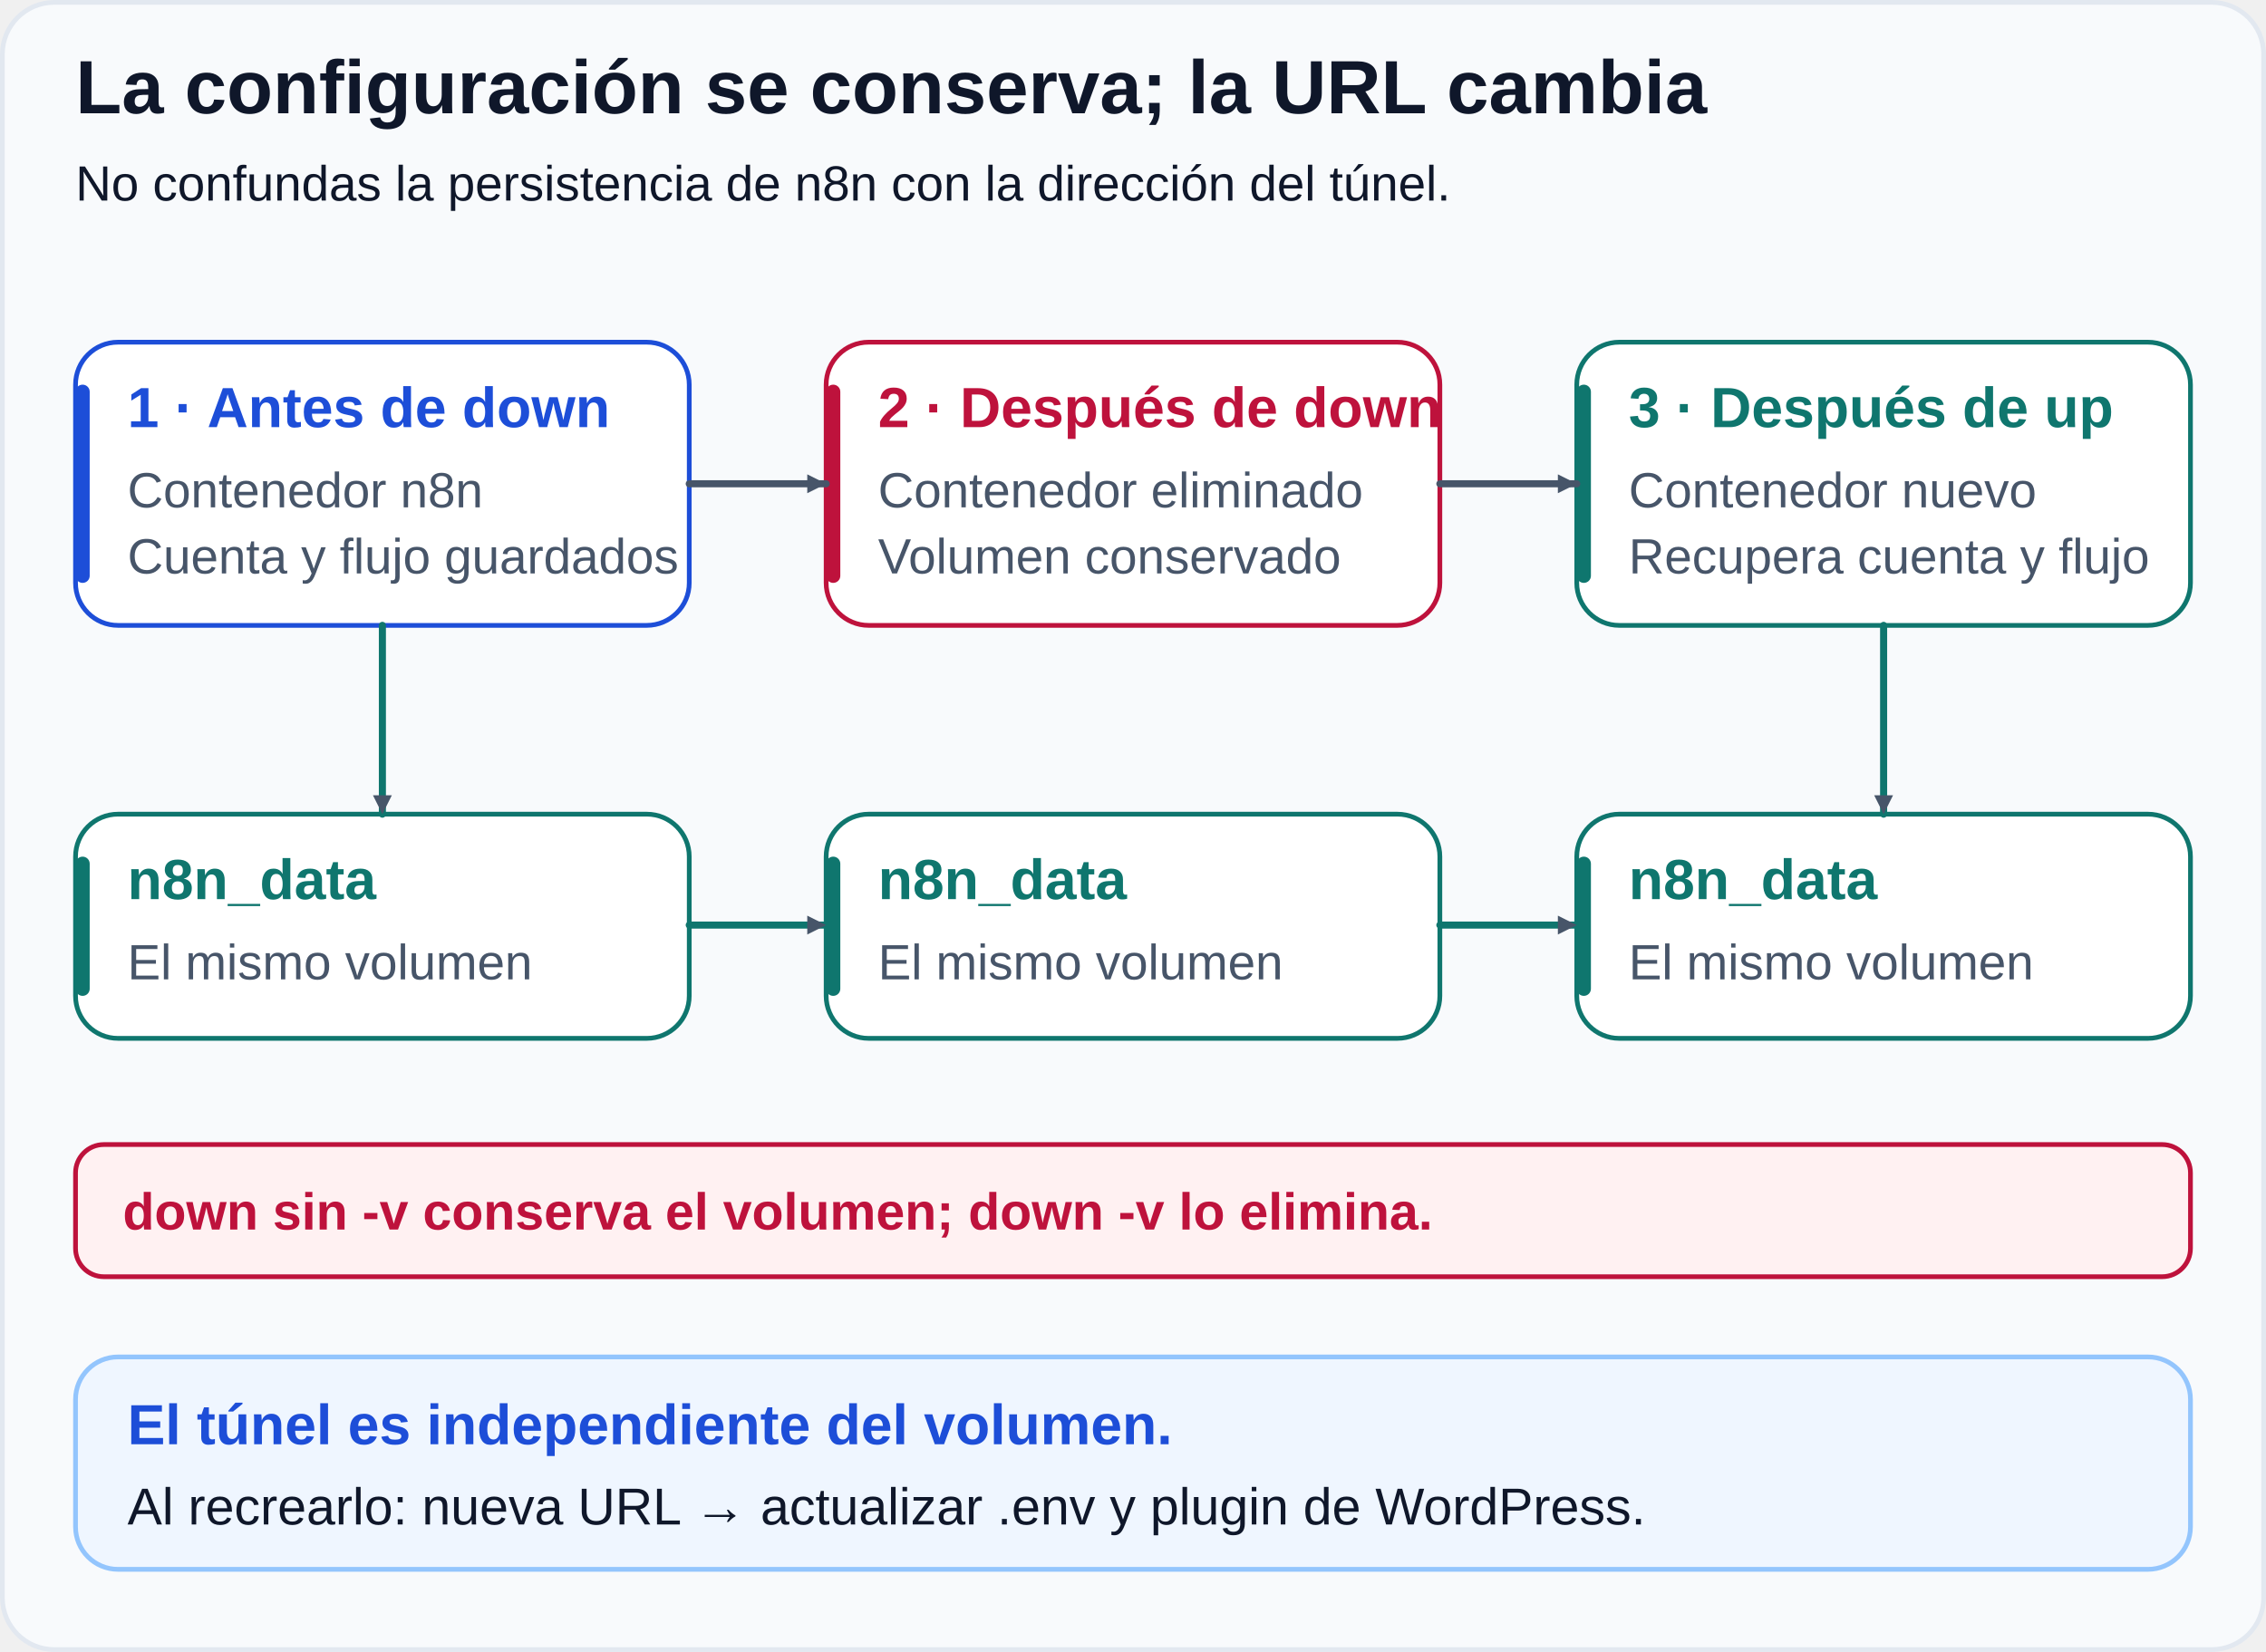
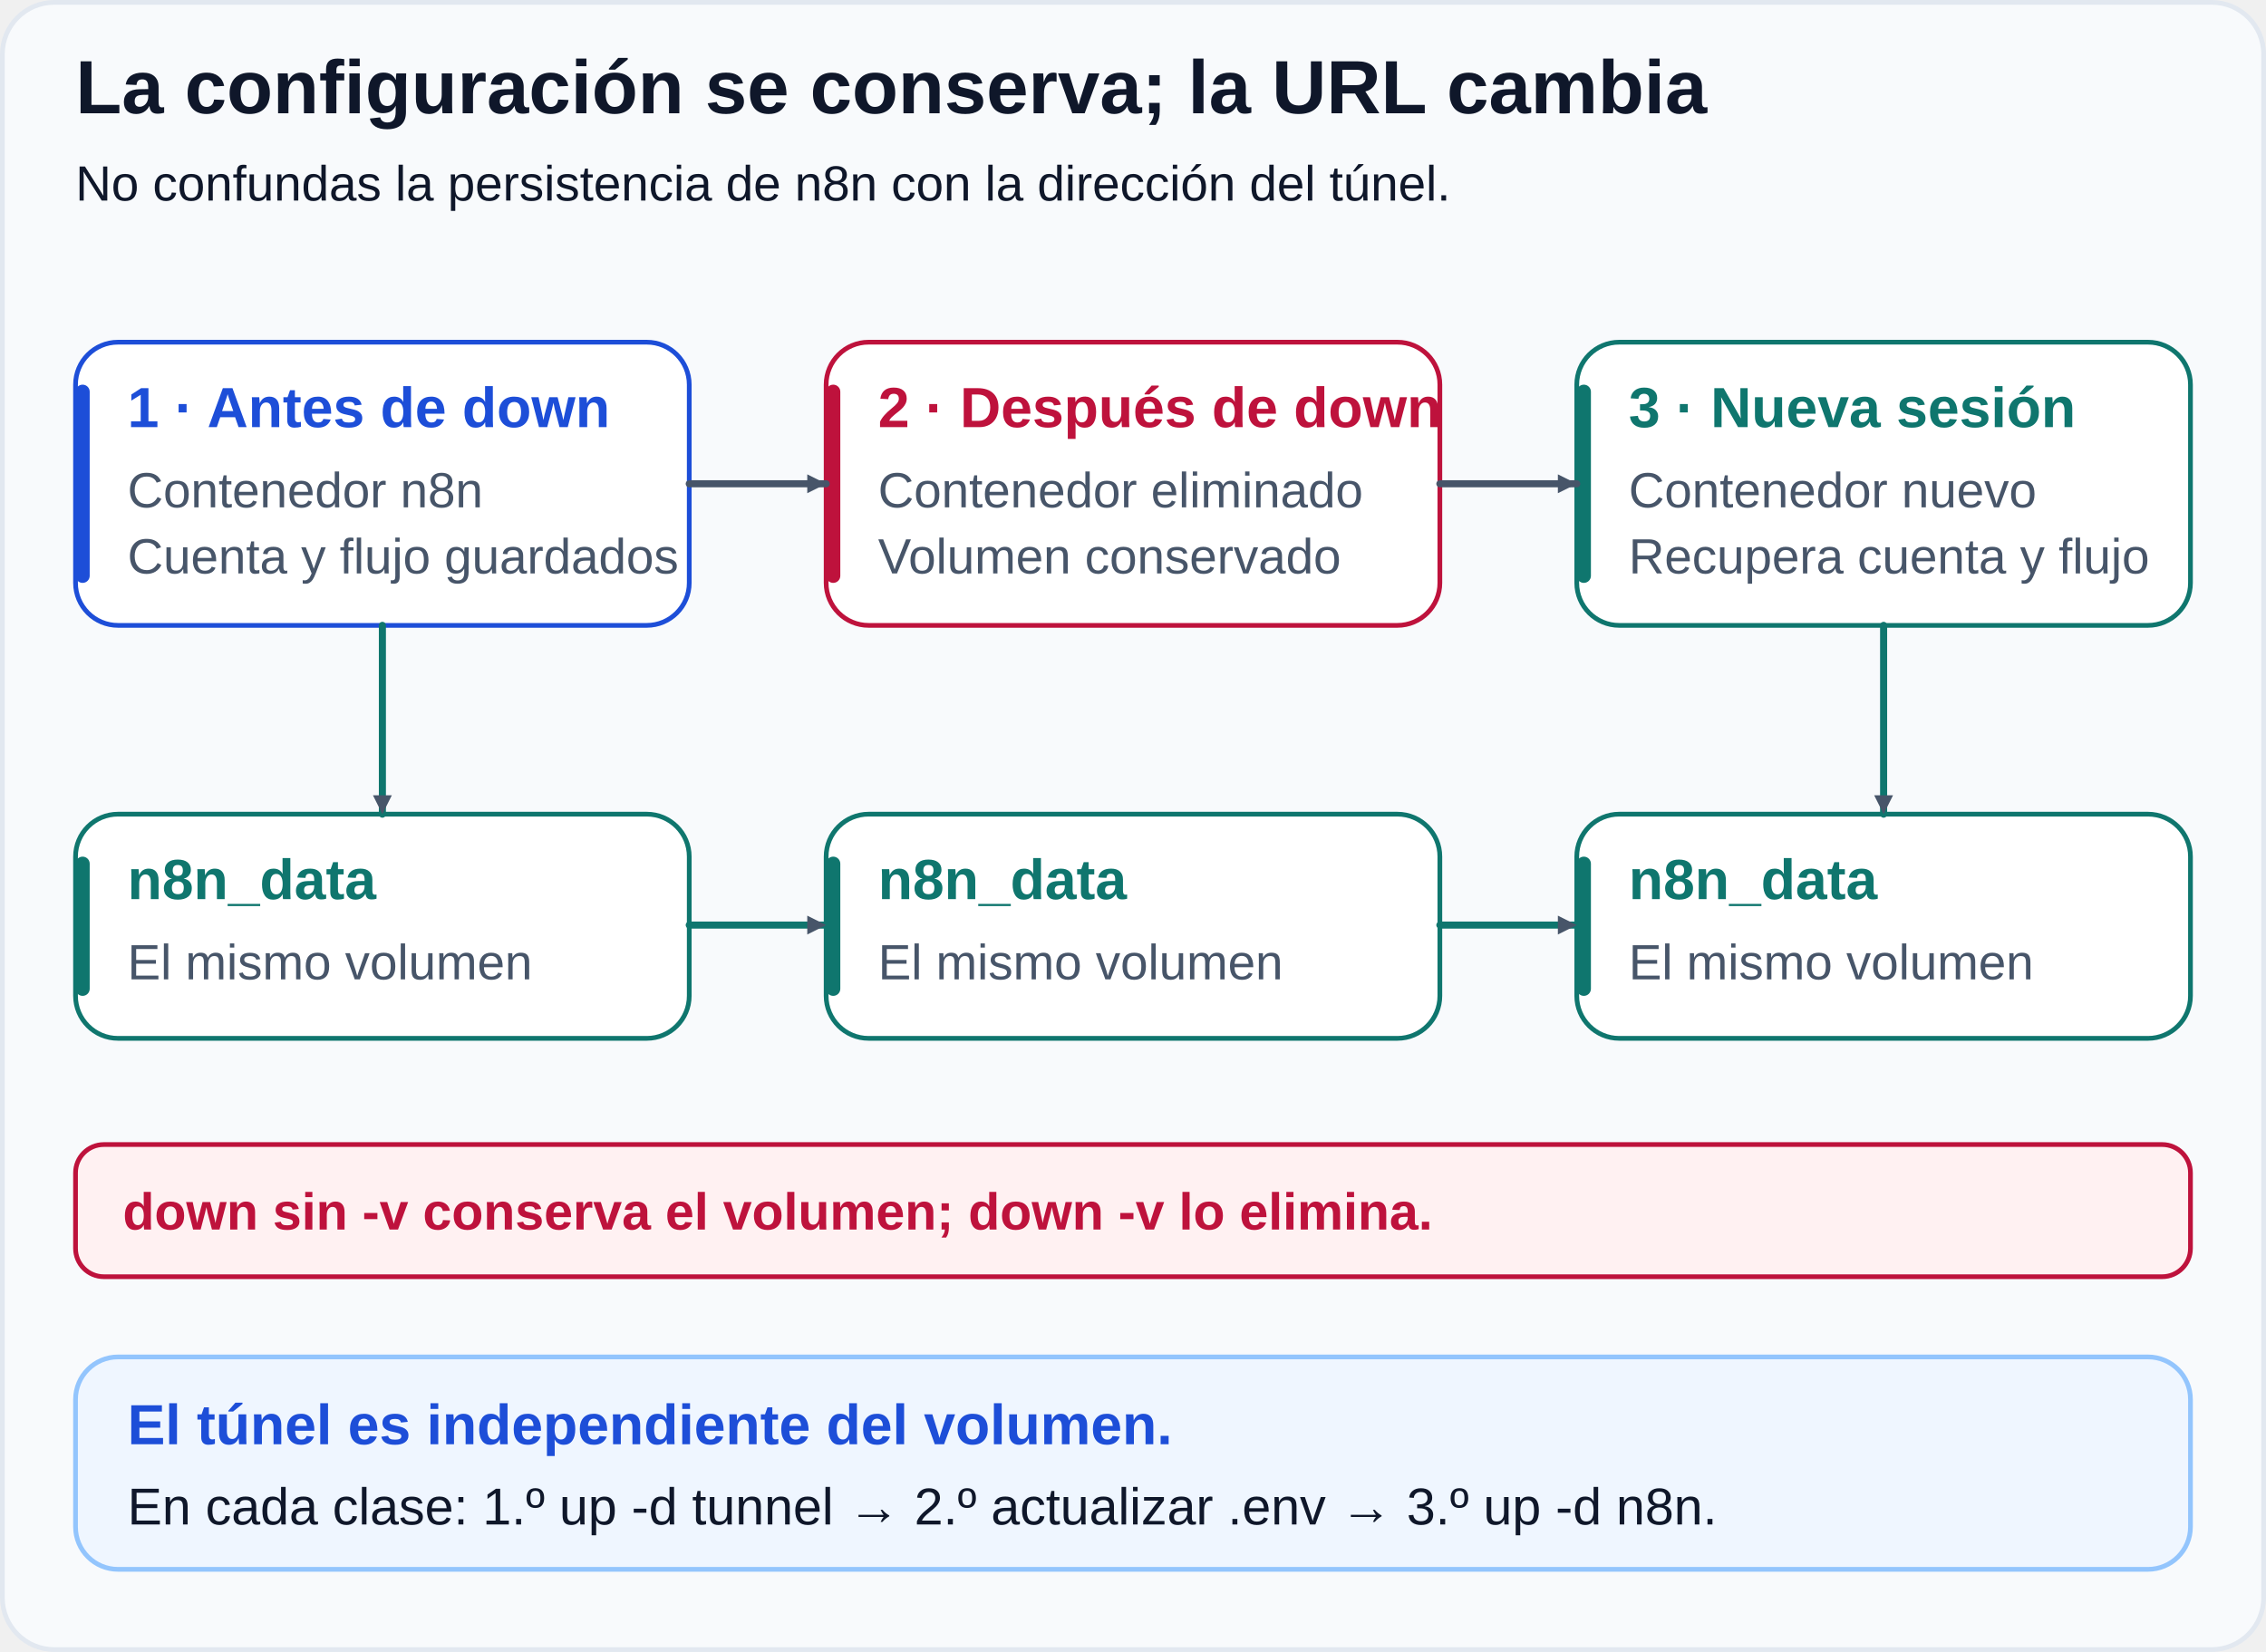
<svg xmlns="http://www.w3.org/2000/svg" viewBox="0 0 960 700" width="960" height="700" role="img" aria-labelledby="title desc">
  <defs>
    <marker id="arrow" markerWidth="10" markerHeight="10" refX="8" refY="4" orient="auto" markerUnits="userSpaceOnUse">
      <path d="M0,0 L8,4 L0,8 Z" fill="#475569" />
    </marker>
  </defs>
  <rect x="1" y="1" width="958" height="698" rx="22" fill="#f8fafc" stroke="#e2e8f0" stroke-width="2" />
  <text x="32" y="48" font-family="Segoe UI, Arial, sans-serif" font-size="32" fill="#0f172a" font-weight="700" text-anchor="start">La configuración se conserva; la URL cambia</text>
  <text x="32" y="85" font-family="Segoe UI, Arial, sans-serif" font-size="21" fill="#0f172a" font-weight="400" text-anchor="start">No confundas la persistencia de n8n con la dirección del túnel.</text>
  <rect x="32" y="145" width="260" height="120" rx="18" fill="#fff" stroke="#1d4ed8" stroke-width="2" />
  <rect x="32" y="163" width="6" height="84" rx="3" fill="#1d4ed8" />
  <text x="54" y="181" font-family="Segoe UI, Arial, sans-serif" font-size="24" fill="#1d4ed8" font-weight="700" text-anchor="start">1 · Antes de down</text>
  <text x="54" y="215" font-family="Segoe UI, Arial, sans-serif" font-size="21" fill="#475569" font-weight="400" text-anchor="start">Contenedor n8n</text>
  <text x="54" y="243" font-family="Segoe UI, Arial, sans-serif" font-size="21" fill="#475569" font-weight="400" text-anchor="start">Cuenta y flujo guardados</text>
  <rect x="32" y="345" width="260" height="95" rx="18" fill="#fff" stroke="#0f766e" stroke-width="2" />
  <rect x="32" y="363" width="6" height="59" rx="3" fill="#0f766e" />
  <text x="54" y="381" font-family="Segoe UI, Arial, sans-serif" font-size="24" fill="#0f766e" font-weight="700" text-anchor="start">n8n_data</text>
  <text x="54" y="415" font-family="Segoe UI, Arial, sans-serif" font-size="21" fill="#475569" font-weight="400" text-anchor="start">El mismo volumen</text>
  <path d="M162 265 V345" fill="none" stroke="#0f766e" stroke-width="3" stroke-linejoin="round" stroke-linecap="round" marker-end="url(#arrow)" />
  <rect x="350" y="145" width="260" height="120" rx="18" fill="#fff" stroke="#be123c" stroke-width="2" />
  <rect x="350" y="163" width="6" height="84" rx="3" fill="#be123c" />
  <text x="372" y="181" font-family="Segoe UI, Arial, sans-serif" font-size="24" fill="#be123c" font-weight="700" text-anchor="start">2 · Después de down</text>
  <text x="372" y="215" font-family="Segoe UI, Arial, sans-serif" font-size="21" fill="#475569" font-weight="400" text-anchor="start">Contenedor eliminado</text>
  <text x="372" y="243" font-family="Segoe UI, Arial, sans-serif" font-size="21" fill="#475569" font-weight="400" text-anchor="start">Volumen conservado</text>
  <rect x="350" y="345" width="260" height="95" rx="18" fill="#fff" stroke="#0f766e" stroke-width="2" />
  <rect x="350" y="363" width="6" height="59" rx="3" fill="#0f766e" />
  <text x="372" y="381" font-family="Segoe UI, Arial, sans-serif" font-size="24" fill="#0f766e" font-weight="700" text-anchor="start">n8n_data</text>
  <text x="372" y="415" font-family="Segoe UI, Arial, sans-serif" font-size="21" fill="#475569" font-weight="400" text-anchor="start">El mismo volumen</text>
  <rect x="668" y="145" width="260" height="120" rx="18" fill="#fff" stroke="#0f766e" stroke-width="2" />
  <rect x="668" y="163" width="6" height="84" rx="3" fill="#0f766e" />
-   <text x="690" y="181" font-family="Segoe UI, Arial, sans-serif" font-size="24" fill="#0f766e" font-weight="700" text-anchor="start">3 · Después de up</text>
+   <text x="690" y="181" font-family="Segoe UI, Arial, sans-serif" font-size="24" fill="#0f766e" font-weight="700" text-anchor="start">3 · Nueva sesión</text>
  <text x="690" y="215" font-family="Segoe UI, Arial, sans-serif" font-size="21" fill="#475569" font-weight="400" text-anchor="start">Contenedor nuevo</text>
  <text x="690" y="243" font-family="Segoe UI, Arial, sans-serif" font-size="21" fill="#475569" font-weight="400" text-anchor="start">Recupera cuenta y flujo</text>
  <rect x="668" y="345" width="260" height="95" rx="18" fill="#fff" stroke="#0f766e" stroke-width="2" />
  <rect x="668" y="363" width="6" height="59" rx="3" fill="#0f766e" />
  <text x="690" y="381" font-family="Segoe UI, Arial, sans-serif" font-size="24" fill="#0f766e" font-weight="700" text-anchor="start">n8n_data</text>
  <text x="690" y="415" font-family="Segoe UI, Arial, sans-serif" font-size="21" fill="#475569" font-weight="400" text-anchor="start">El mismo volumen</text>
  <path d="M798 265 V345" fill="none" stroke="#0f766e" stroke-width="3" stroke-linejoin="round" stroke-linecap="round" marker-end="url(#arrow)" />
  <path d="M292 205 H350" fill="none" stroke="#475569" stroke-width="3" stroke-linejoin="round" stroke-linecap="round" marker-end="url(#arrow)" />
  <path d="M610 205 H668" fill="none" stroke="#475569" stroke-width="3" stroke-linejoin="round" stroke-linecap="round" marker-end="url(#arrow)" />
  <path d="M292 392 H350" fill="none" stroke="#0f766e" stroke-width="3" stroke-linejoin="round" stroke-linecap="round" marker-end="url(#arrow)" />
  <path d="M610 392 H668" fill="none" stroke="#0f766e" stroke-width="3" stroke-linejoin="round" stroke-linecap="round" marker-end="url(#arrow)" />
  <rect x="32" y="485" width="896" height="56" rx="12" fill="#fff1f2" stroke="#be123c" stroke-width="2" />
  <text x="52" y="521" font-family="Segoe UI, Arial, sans-serif" font-size="22" fill="#be123c" font-weight="700" text-anchor="start">down sin -v conserva el volumen; down -v lo elimina.</text>
  <rect x="32" y="575" width="896" height="90" rx="18" fill="#eff6ff" stroke="#93c5fd" stroke-width="2" />
  <text x="54" y="612" font-family="Segoe UI, Arial, sans-serif" font-size="24" fill="#1d4ed8" font-weight="700" text-anchor="start">El túnel es independiente del volumen.</text>
-   <text x="54" y="646" font-family="Segoe UI, Arial, sans-serif" font-size="22" fill="#0f172a" font-weight="400" text-anchor="start">Al recrearlo: nueva URL → actualizar .env y plugin de WordPress.</text>
+   <text x="54" y="646" font-family="Segoe UI, Arial, sans-serif" font-size="22" fill="#0f172a" font-weight="400" text-anchor="start">En cada clase: 1.º up -d tunnel → 2.º actualizar .env → 3.º up -d n8n.</text>
</svg>
